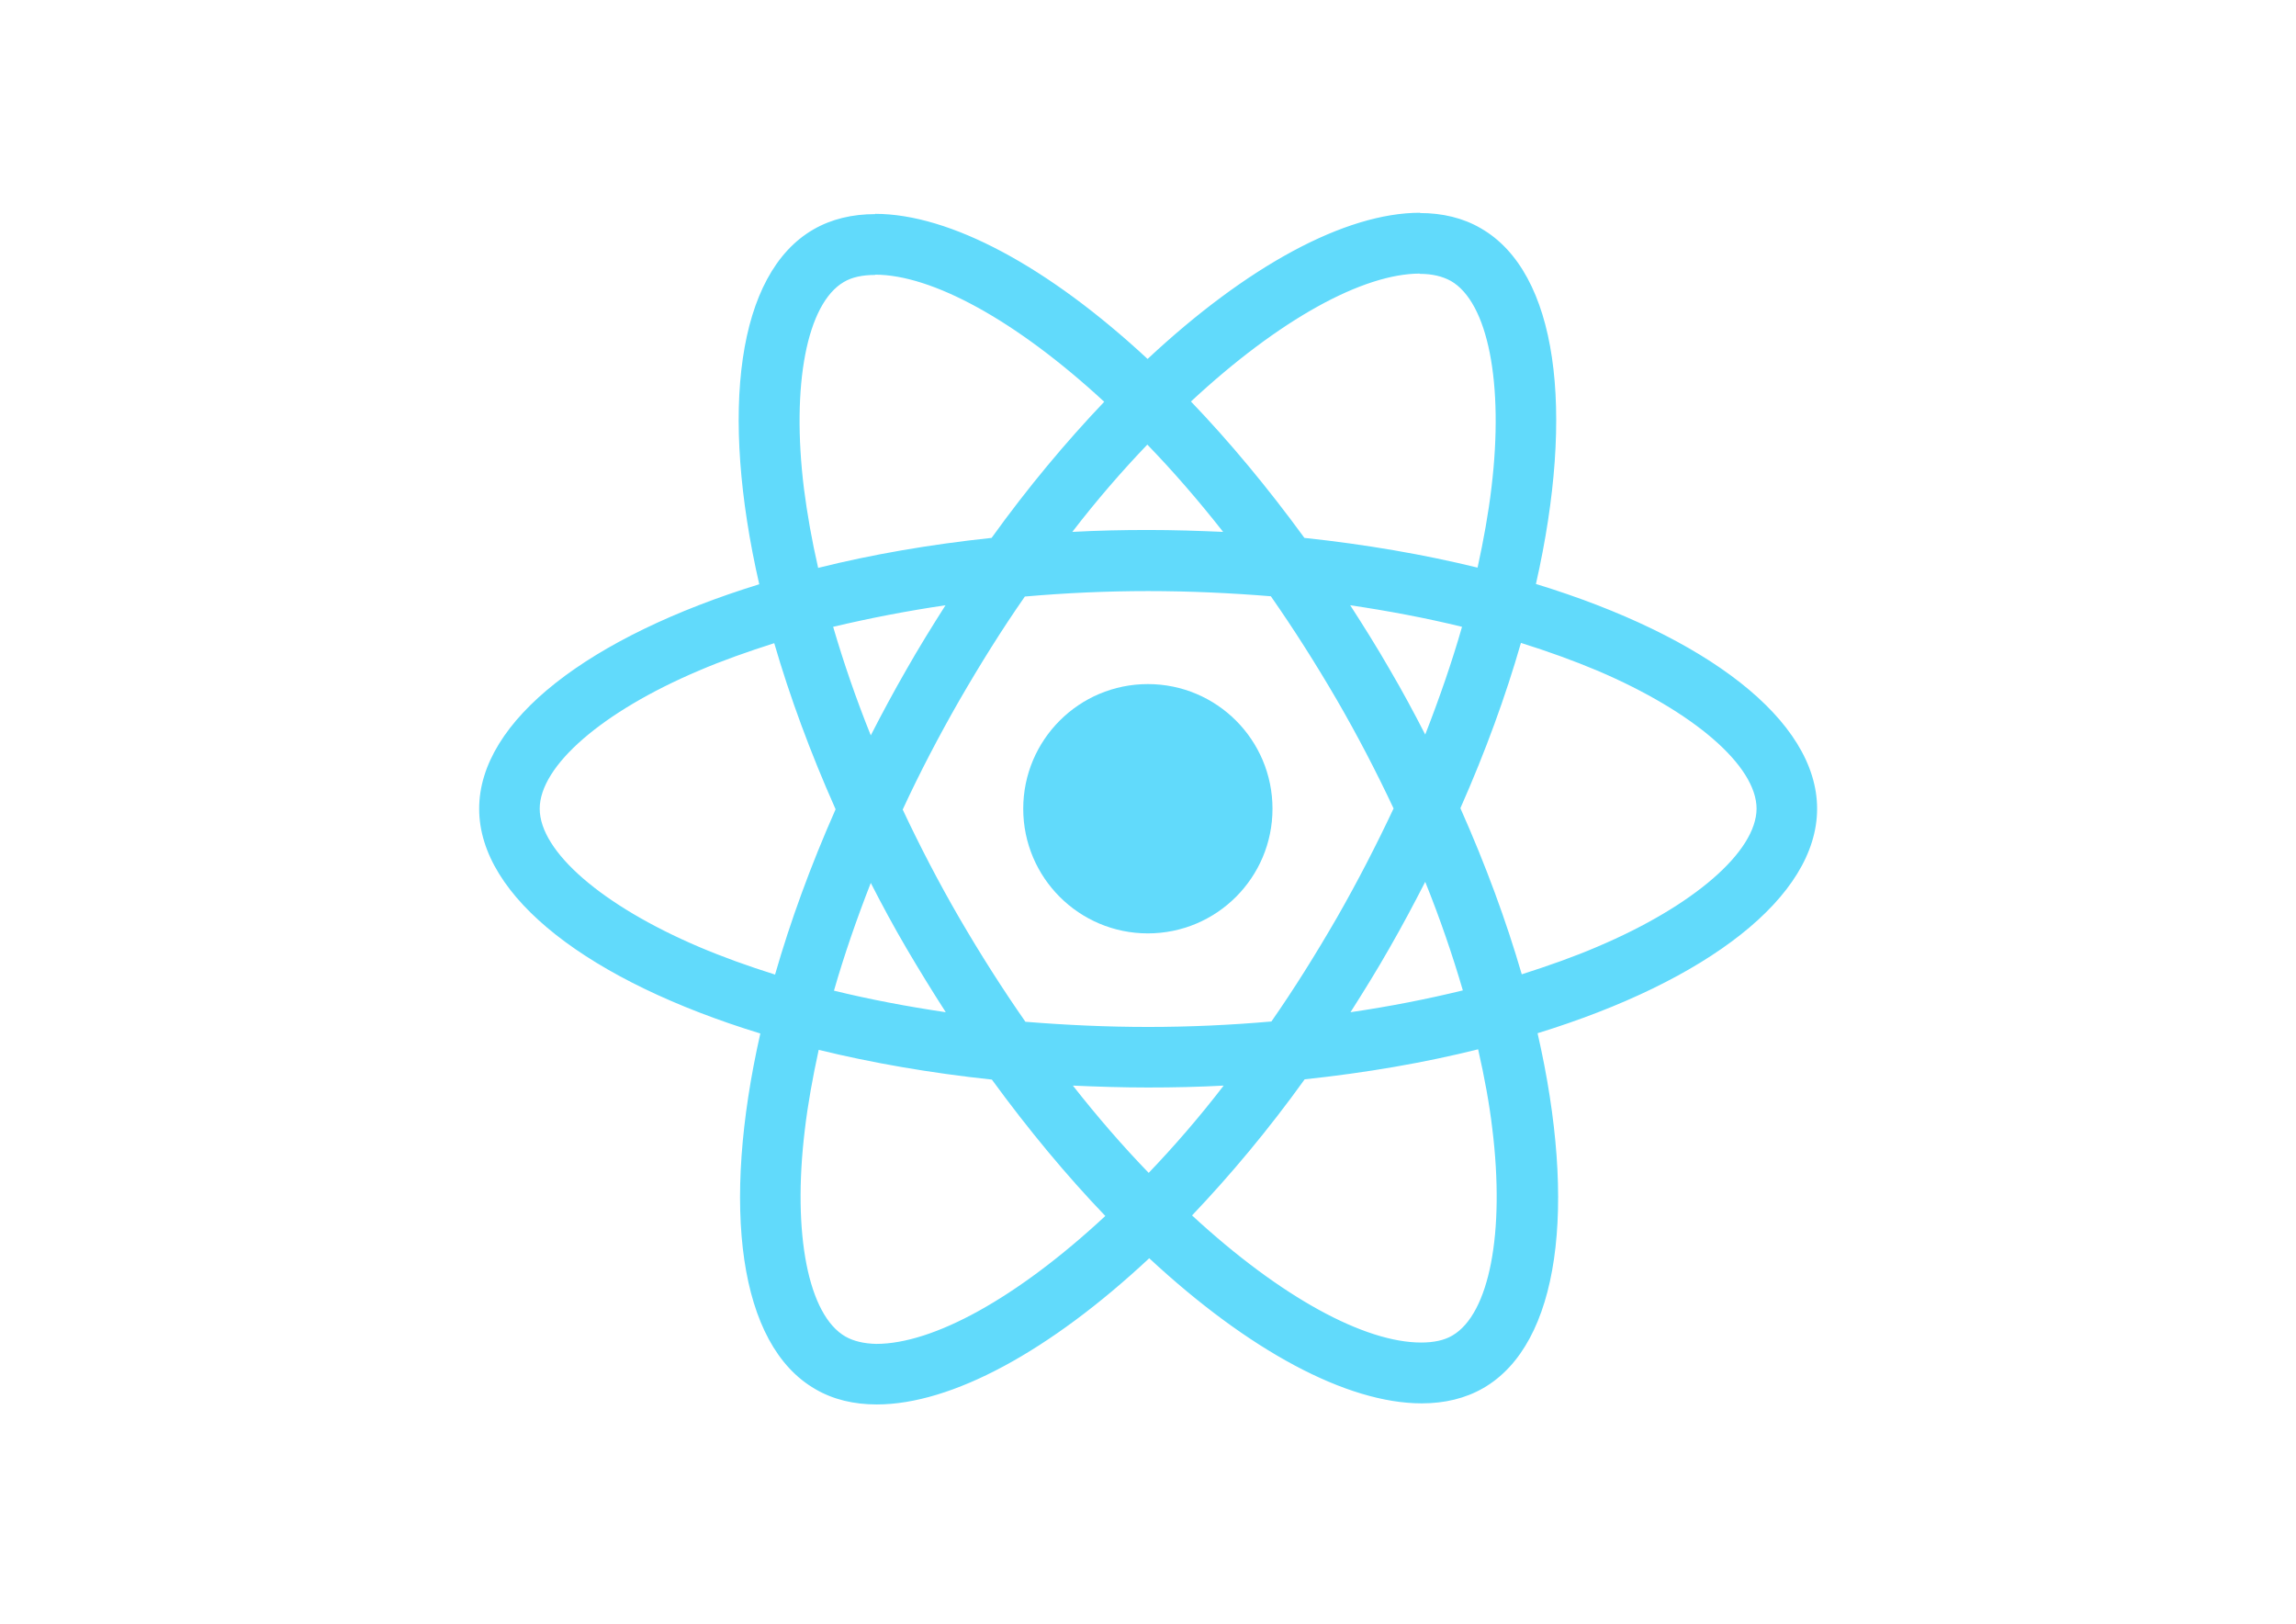
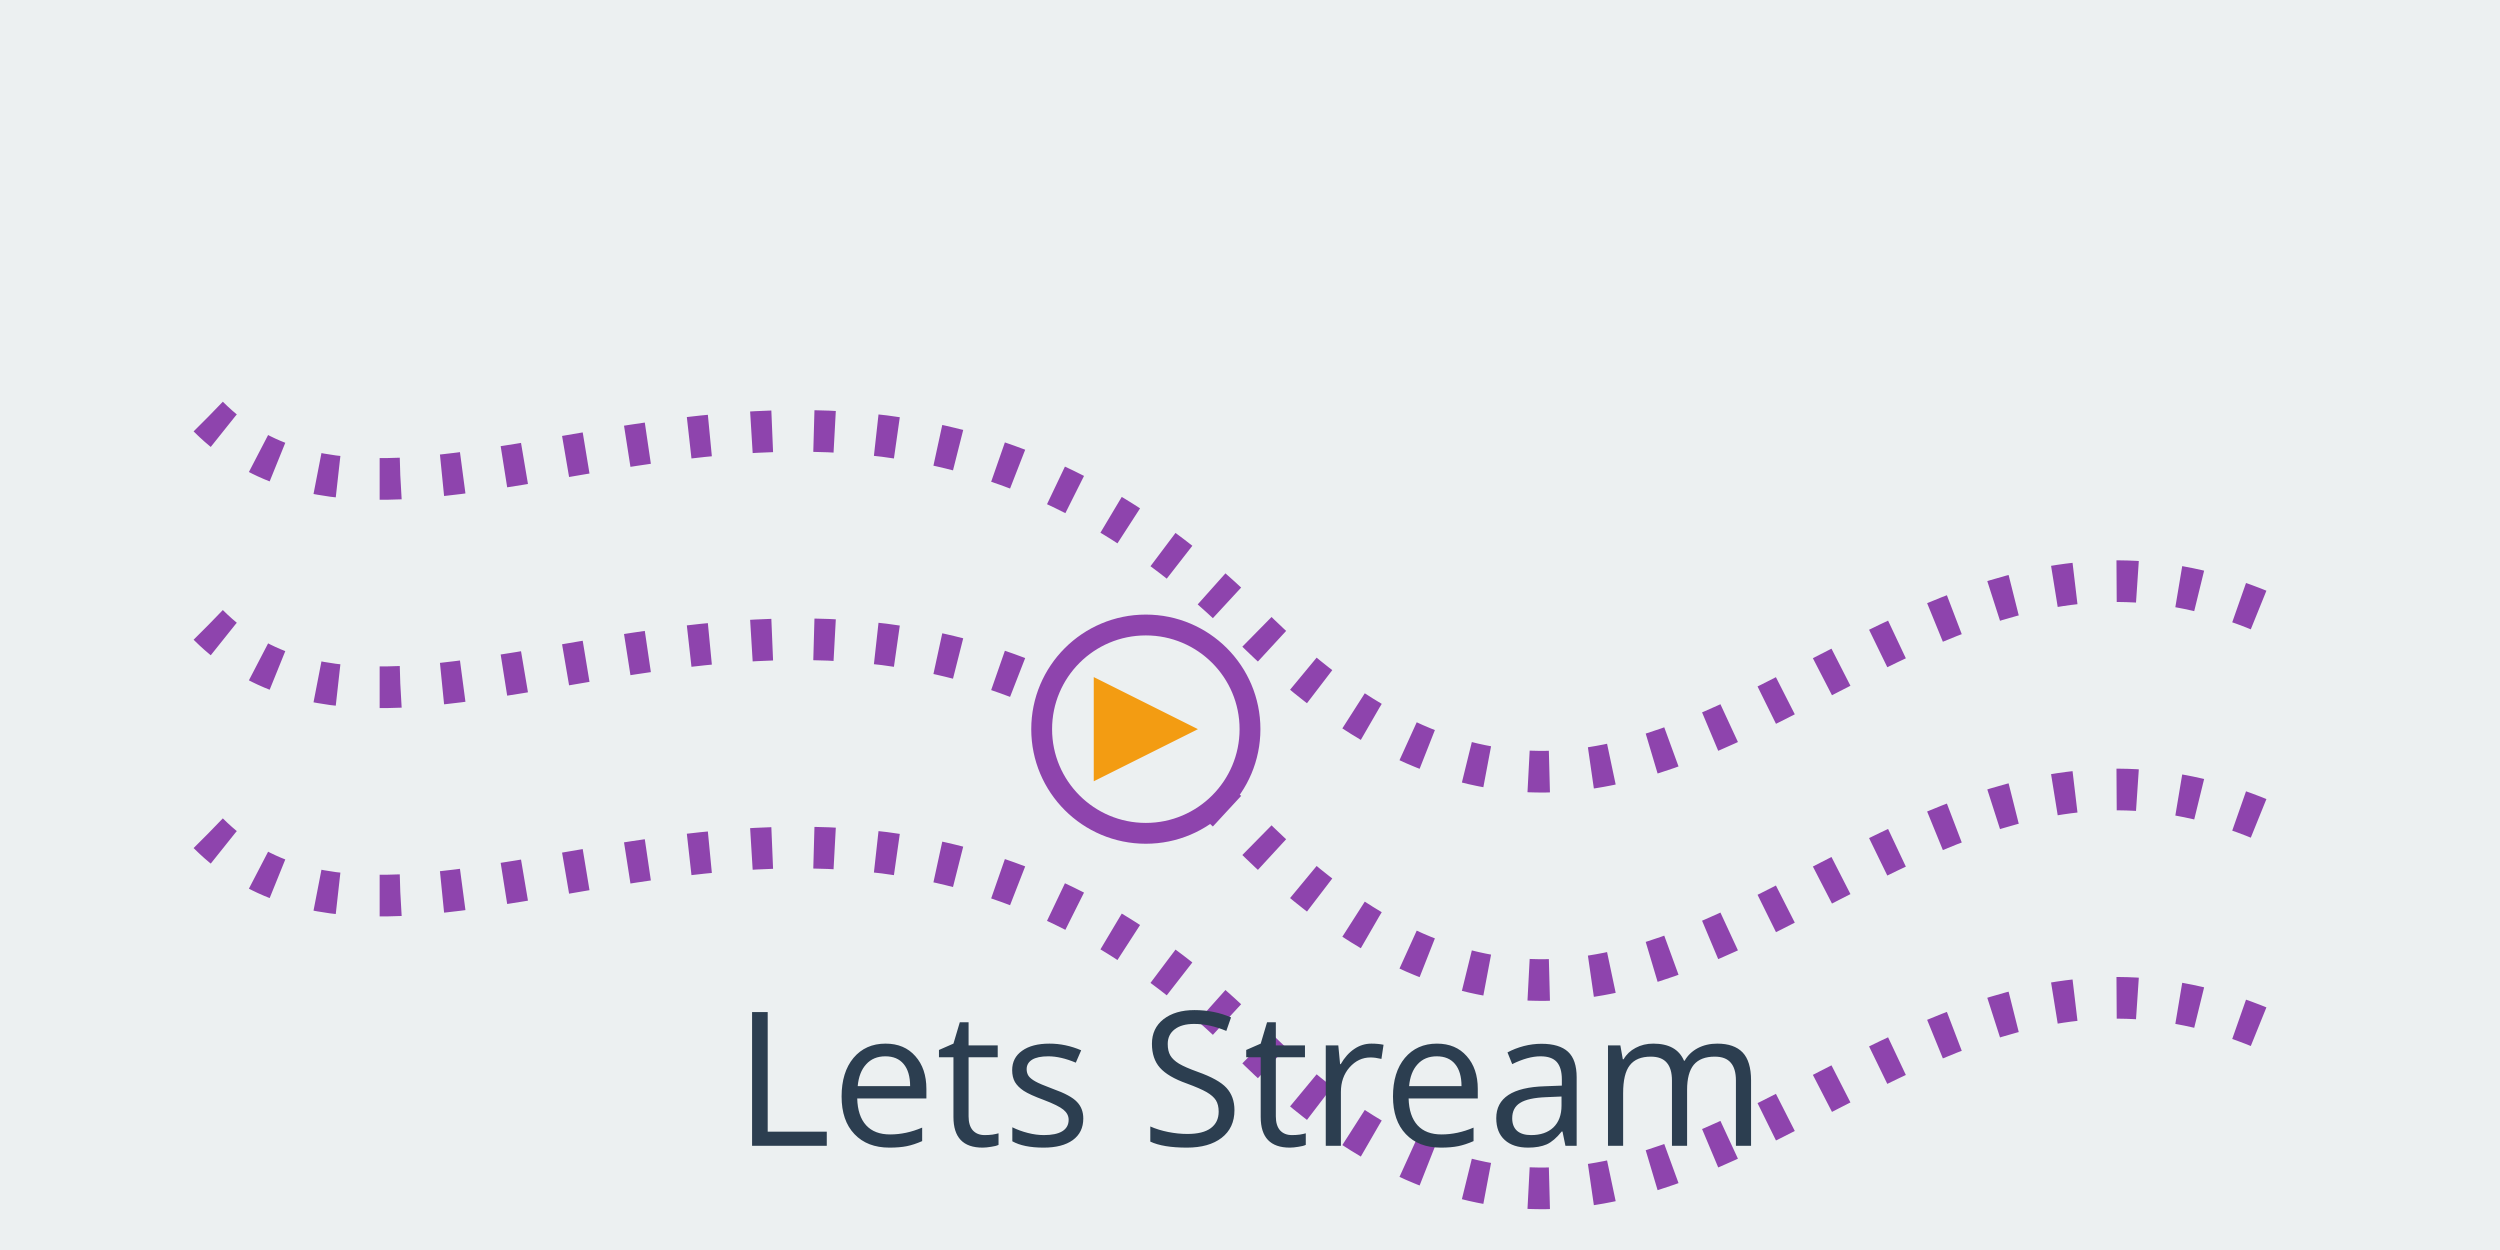
- <svg xmlns="http://www.w3.org/2000/svg" viewBox="0 0 841.9 595.3">
-   <g fill="#61DAFB">
-     <path d="M666.3 296.5c0-32.5-40.7-63.3-103.1-82.4 14.4-63.6 8-114.2-20.2-130.4-6.5-3.8-14.1-5.6-22.4-5.6v22.3c4.6 0 8.3.9 11.4 2.6 13.6 7.8 19.5 37.5 14.9 75.7-1.1 9.4-2.9 19.3-5.1 29.4-19.6-4.8-41-8.5-63.5-10.9-13.5-18.5-27.5-35.3-41.6-50 32.6-30.3 63.2-46.9 84-46.9V78c-27.5 0-63.5 19.6-99.9 53.6-36.4-33.8-72.4-53.2-99.9-53.2v22.3c20.7 0 51.4 16.5 84 46.6-14 14.7-28 31.4-41.3 49.9-22.6 2.4-44 6.1-63.6 11-2.3-10-4-19.7-5.2-29-4.7-38.2 1.1-67.9 14.6-75.8 3-1.8 6.9-2.6 11.5-2.6V78.5c-8.4 0-16 1.8-22.6 5.6-28.1 16.2-34.4 66.7-19.9 130.1-62.2 19.2-102.7 49.9-102.7 82.3 0 32.5 40.7 63.3 103.1 82.4-14.4 63.6-8 114.2 20.2 130.4 6.5 3.8 14.1 5.6 22.5 5.6 27.5 0 63.5-19.6 99.9-53.6 36.4 33.8 72.4 53.2 99.9 53.2 8.4 0 16-1.8 22.6-5.6 28.1-16.2 34.4-66.7 19.9-130.1 62-19.1 102.5-49.9 102.5-82.3zm-130.2-66.7c-3.7 12.9-8.3 26.2-13.5 39.5-4.1-8-8.4-16-13.1-24-4.6-8-9.5-15.8-14.4-23.4 14.2 2.1 27.9 4.7 41 7.9zm-45.8 106.5c-7.8 13.5-15.8 26.3-24.1 38.2-14.9 1.3-30 2-45.2 2-15.1 0-30.2-.7-45-1.9-8.3-11.9-16.4-24.6-24.2-38-7.6-13.1-14.5-26.4-20.8-39.8 6.2-13.4 13.2-26.8 20.7-39.9 7.8-13.5 15.8-26.3 24.1-38.2 14.9-1.3 30-2 45.2-2 15.1 0 30.2.7 45 1.9 8.3 11.9 16.4 24.6 24.2 38 7.6 13.1 14.5 26.4 20.8 39.8-6.3 13.4-13.2 26.8-20.7 39.9zm32.3-13c5.4 13.4 10 26.8 13.8 39.8-13.1 3.2-26.9 5.9-41.2 8 4.9-7.7 9.8-15.6 14.4-23.7 4.6-8 8.9-16.1 13-24.1zM421.2 430c-9.3-9.6-18.6-20.3-27.8-32 9 .4 18.2.7 27.5.7 9.4 0 18.7-.2 27.8-.7-9 11.7-18.3 22.4-27.5 32zm-74.4-58.9c-14.2-2.1-27.9-4.7-41-7.9 3.7-12.9 8.3-26.2 13.5-39.5 4.1 8 8.4 16 13.1 24 4.7 8 9.5 15.8 14.4 23.4zM420.7 163c9.3 9.6 18.6 20.3 27.8 32-9-.4-18.2-.7-27.5-.7-9.4 0-18.7.2-27.8.7 9-11.7 18.3-22.4 27.5-32zm-74 58.9c-4.9 7.7-9.8 15.6-14.4 23.7-4.6 8-8.9 16-13 24-5.4-13.4-10-26.8-13.8-39.8 13.1-3.1 26.9-5.8 41.2-7.9zm-90.5 125.2c-35.4-15.1-58.3-34.9-58.3-50.6 0-15.7 22.9-35.6 58.3-50.6 8.6-3.7 18-7 27.7-10.1 5.7 19.6 13.2 40 22.5 60.9-9.2 20.8-16.6 41.1-22.2 60.6-9.9-3.1-19.3-6.5-28-10.2zM310 490c-13.6-7.8-19.5-37.5-14.9-75.7 1.1-9.4 2.9-19.3 5.1-29.4 19.6 4.8 41 8.5 63.5 10.9 13.5 18.5 27.5 35.3 41.6 50-32.6 30.3-63.2 46.9-84 46.9-4.5-.1-8.3-1-11.3-2.7zm237.2-76.2c4.7 38.2-1.1 67.9-14.6 75.8-3 1.8-6.9 2.6-11.5 2.6-20.7 0-51.4-16.5-84-46.6 14-14.7 28-31.4 41.3-49.9 22.6-2.4 44-6.1 63.6-11 2.3 10.1 4.1 19.8 5.2 29.1zm38.5-66.7c-8.6 3.7-18 7-27.7 10.1-5.7-19.6-13.2-40-22.5-60.9 9.2-20.8 16.6-41.1 22.2-60.6 9.9 3.1 19.3 6.5 28.1 10.2 35.4 15.1 58.3 34.9 58.3 50.6-.1 15.7-23 35.6-58.4 50.6zM320.8 78.4z" />
-     <circle cx="420.9" cy="296.5" r="45.7" />
-     <path d="M520.5 78.1z" />
+ <svg xmlns="http://www.w3.org/2000/svg" viewBox="0 0 240 120">
+   <rect x="0" y="0" width="240" height="120" fill="#ecf0f1" />
+   <g fill="none" stroke="#8e44ad" stroke-width="4">
+     <path d="M20,40 C40,60 80,20 120,60 160,100 180,40 220,60" stroke-dasharray="2 4" />
+     <path d="M20,60 C40,80 80,40 120,80 160,120 180,60 220,80" stroke-dasharray="2 4" />
+     <path d="M20,80 C40,100 80,60 120,100 160,140 180,80 220,100" stroke-dasharray="2 4" />
  </g>
+   <g transform="translate(110, 70)">
+     <circle cx="0" cy="0" r="10" fill="#ecf0f1" stroke="#8e44ad" stroke-width="2" />
+     <path d="M-5,-5 L5,0 -5,5" transform="translate(0, 0)" fill="#f39c12" />
+   </g>
+   <text x="120" y="110" font-family="Open Sans" font-size="18" font-weight="400" fill="#2c3e50" text-anchor="middle">
+     Lets Stream
+   </text>
</svg>
